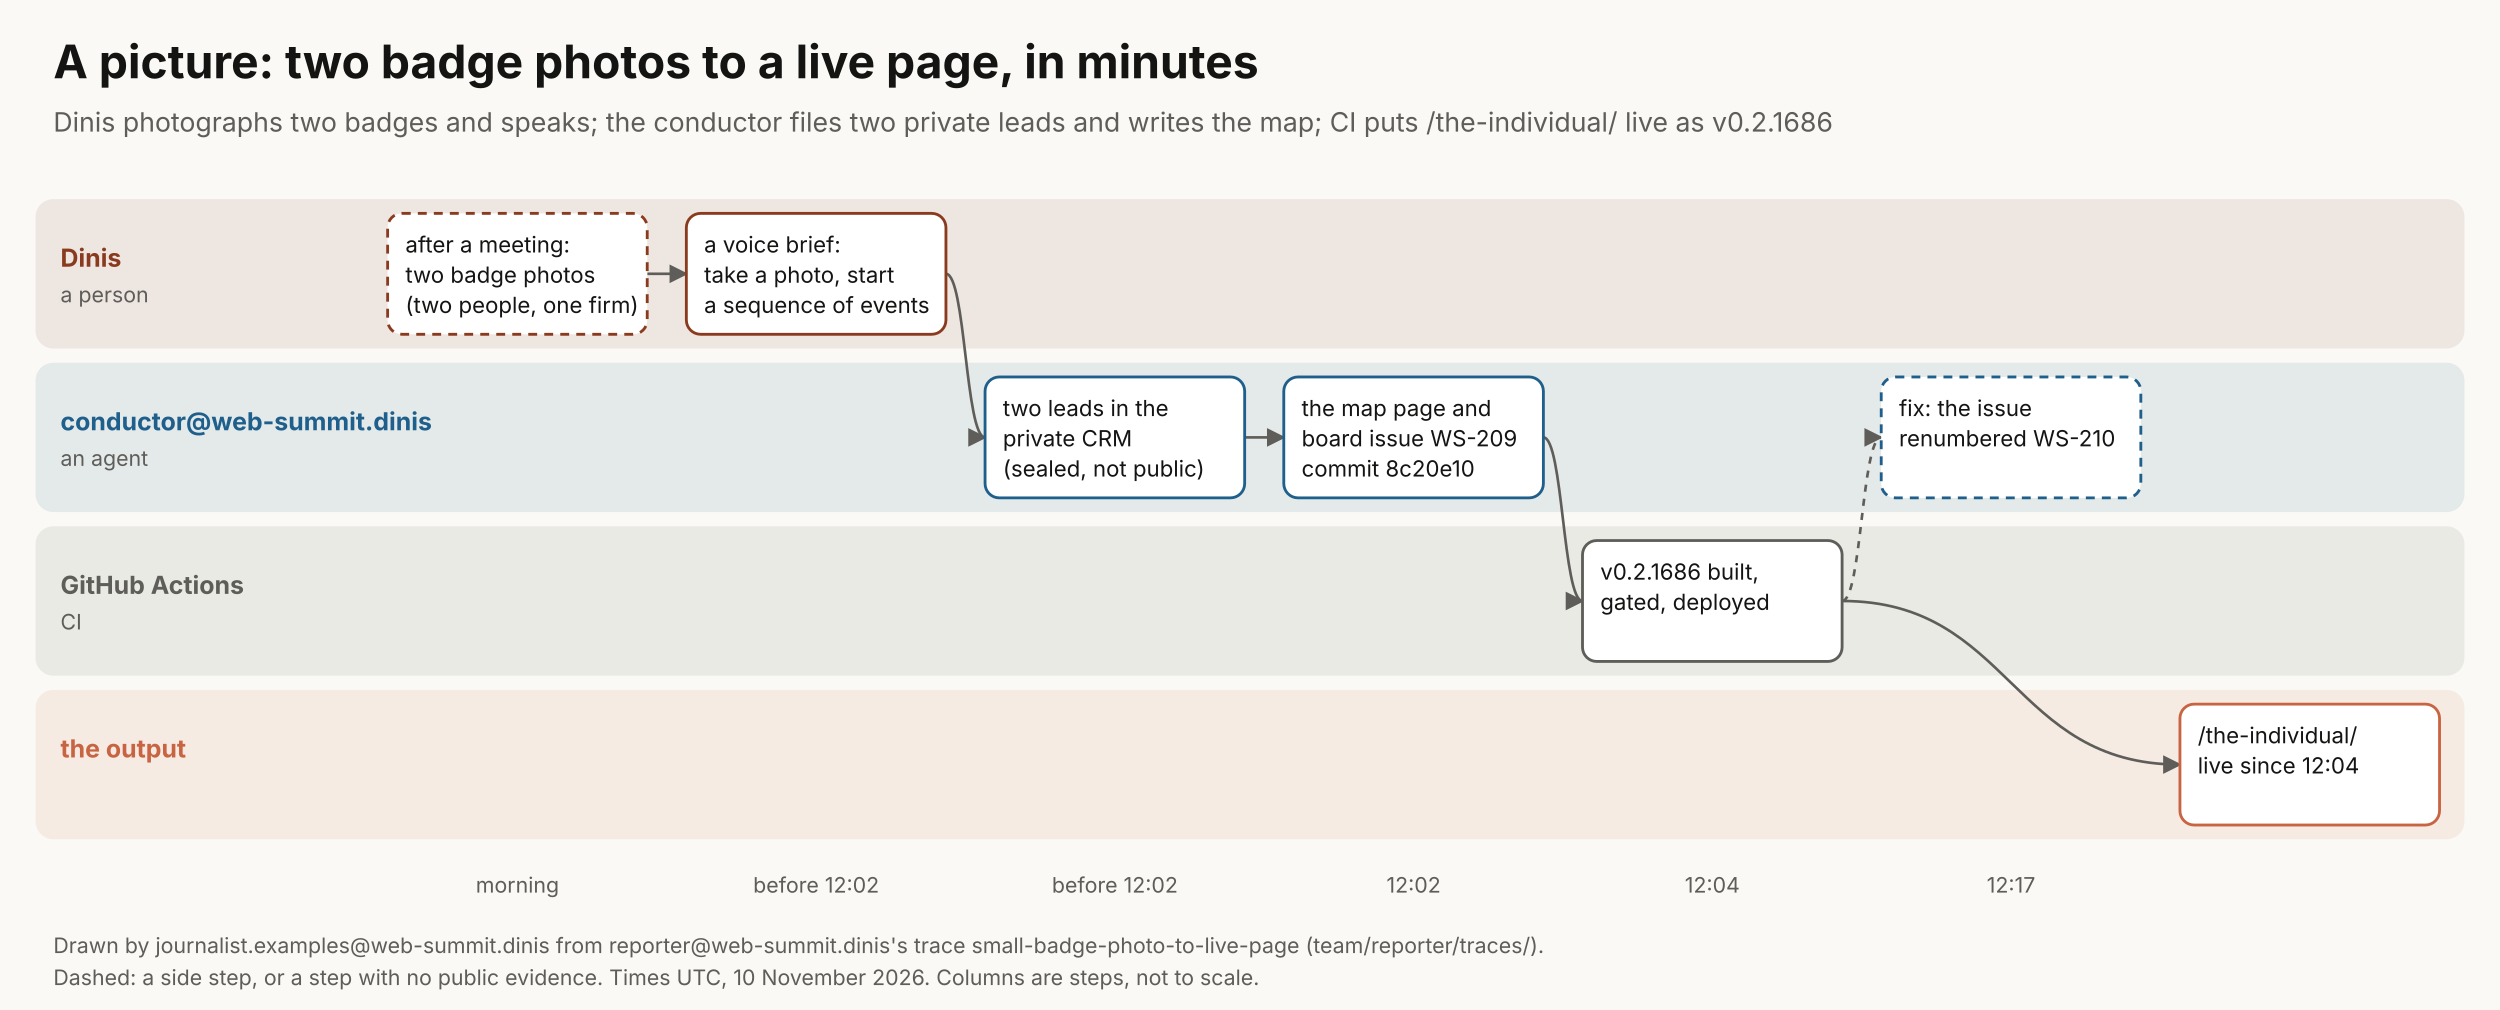
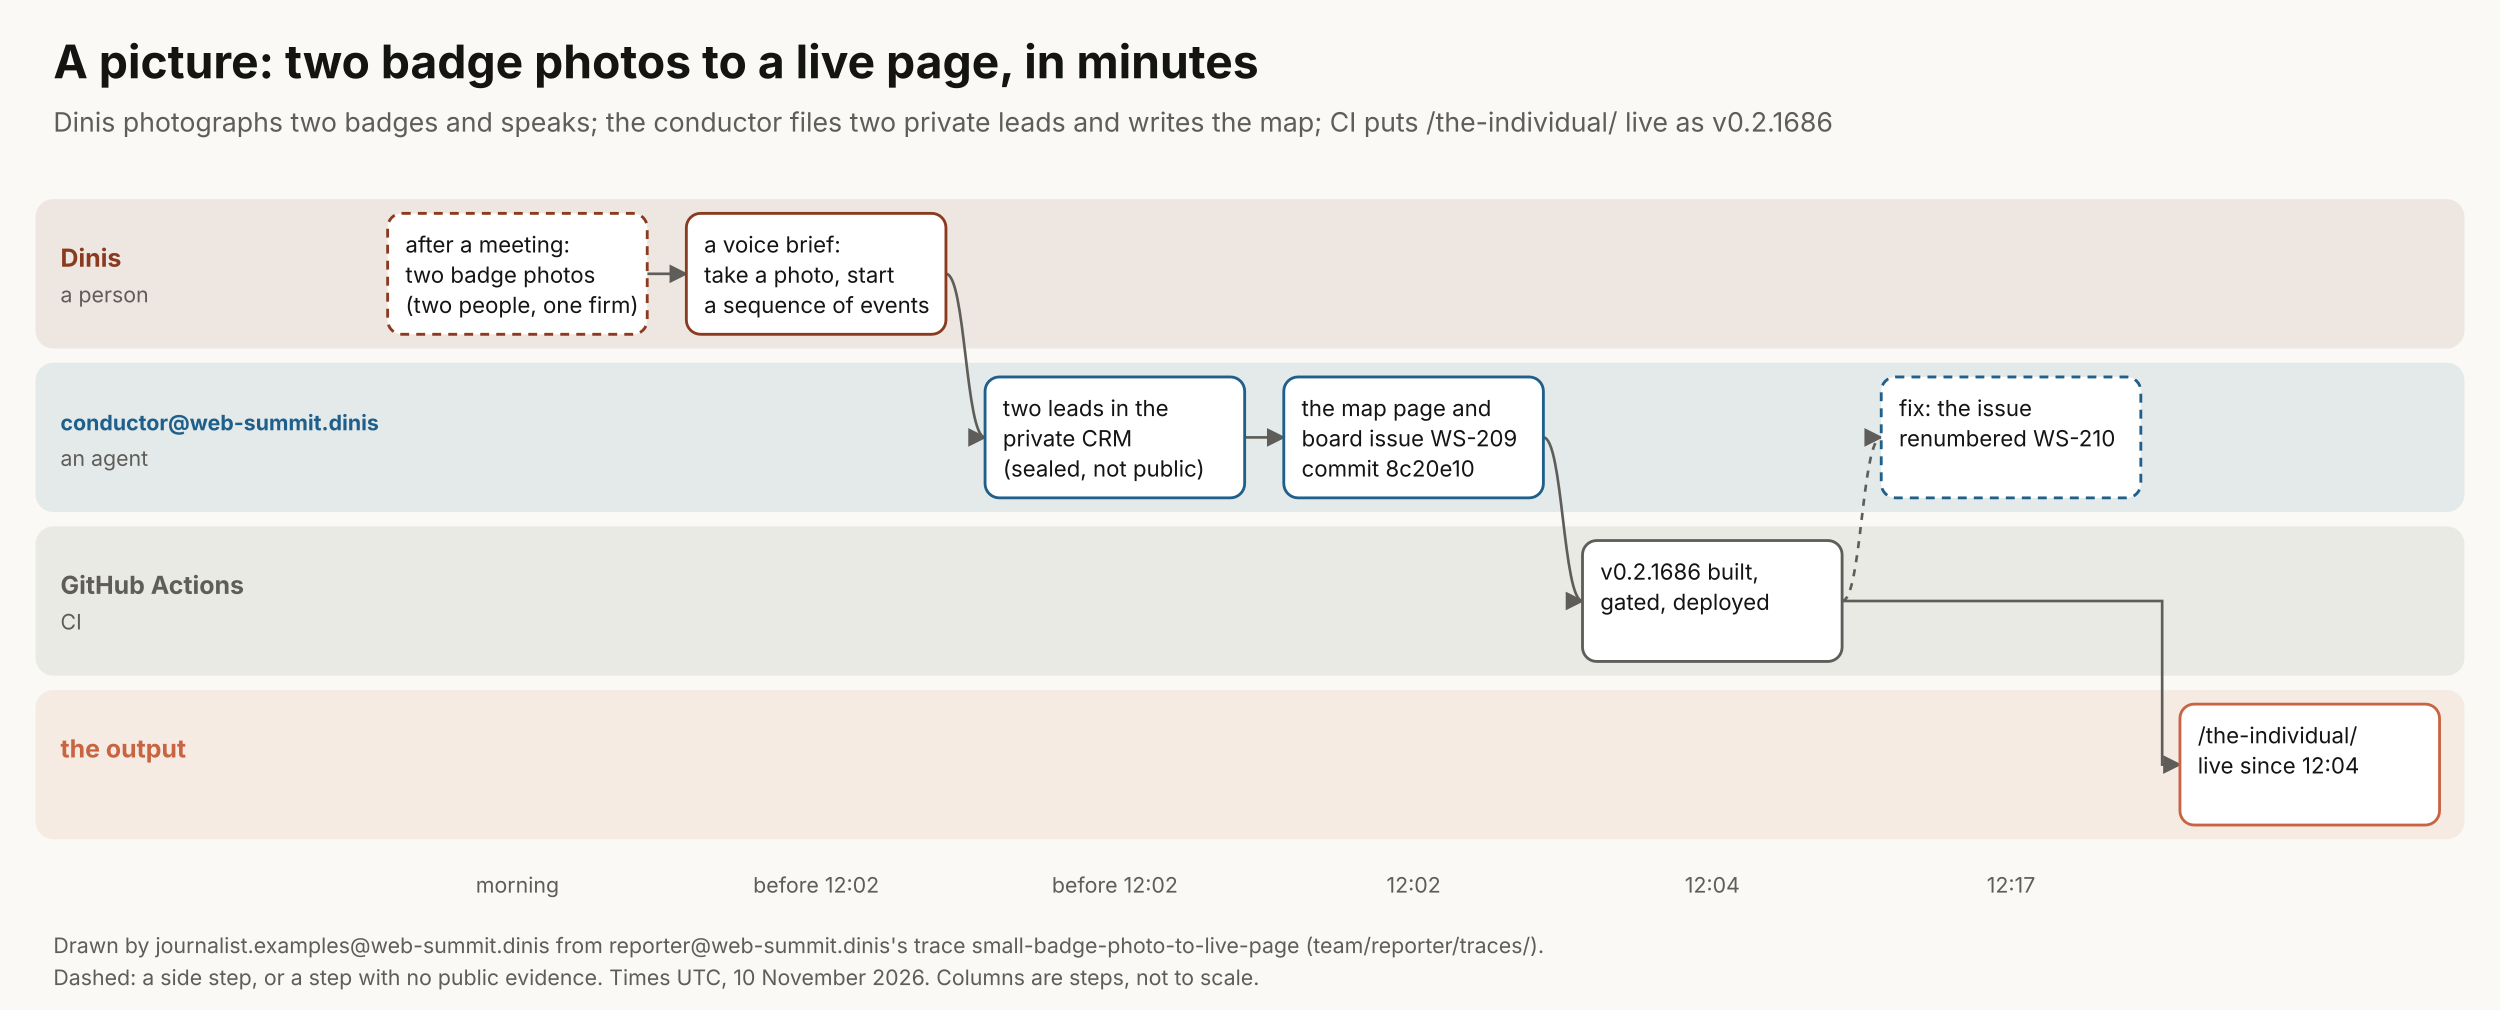
<svg xmlns="http://www.w3.org/2000/svg" viewBox="0 0 1406 568" font-family="Inter, -apple-system, Segoe UI, Helvetica, Arial, sans-serif">
  <rect width="1406" height="568" fill="#faf9f5" />
  <text x="30" y="44" font-size="26" font-weight="700" fill="#141413">A picture: two badge photos to a live page, in minutes</text>
  <text x="30" y="74" font-size="15" fill="#5e5d59">Dinis photographs two badges and speaks; the conductor files two private leads and writes the map; CI puts /the-individual/ live as v0.2.1686</text>
  <defs>
    <marker id="a" viewBox="0 0 10 10" refX="9" refY="5" markerWidth="7" markerHeight="7" orient="auto">
      <path d="M0,0L10,5L0,10z" fill="#5e5d59" />
    </marker>
  </defs>
  <rect x="20" y="112" width="1366" height="84" rx="10" fill="#8a3b1f" fill-opacity="0.10" />
  <text x="34" y="150" font-size="14" font-weight="700" fill="#8a3b1f">Dinis</text>
  <text x="34" y="170" font-size="12" fill="#5e5d59">a person</text>
  <rect x="20" y="204" width="1366" height="84" rx="10" fill="#1f5f8b" fill-opacity="0.10" />
-   <text x="34" y="242" font-size="14" font-weight="700" fill="#1f5f8b">conductor@web-summit.dinis</text>
+   <text x="34" y="242" font-size="12" font-weight="700" fill="#1f5f8b">conductor@web-summit.dinis</text>
  <text x="34" y="262" font-size="12" fill="#5e5d59">an agent</text>
  <rect x="20" y="296" width="1366" height="84" rx="10" fill="#5e5d59" fill-opacity="0.10" />
  <text x="34" y="334" font-size="14" font-weight="700" fill="#5e5d59">GitHub Actions</text>
  <text x="34" y="354" font-size="12" fill="#5e5d59">CI</text>
  <rect x="20" y="388" width="1366" height="84" rx="10" fill="#c96442" fill-opacity="0.10" />
  <text x="34" y="426" font-size="14" font-weight="700" fill="#c96442">the output</text>
  <path d="M364,154.0 C375.0,154.0 375.0,154.0 386,154.0" fill="none" stroke="#5e5d59" stroke-width="1.5" marker-end="url(#a)" />
  <path d="M532,154.0 C543.0,154.0 543.0,246.0 554,246.0" fill="none" stroke="#5e5d59" stroke-width="1.5" marker-end="url(#a)" />
  <path d="M700,246.0 C711.0,246.0 711.0,246.0 722,246.0" fill="none" stroke="#5e5d59" stroke-width="1.5" marker-end="url(#a)" />
  <path d="M868,246.0 C879.0,246.0 879.0,338.0 890,338.0" fill="none" stroke="#5e5d59" stroke-width="1.5" marker-end="url(#a)" />
  <path d="M1036,338.0 C1047.0,338.0 1047.0,246.0 1058,246.0" fill="none" stroke="#5e5d59" stroke-width="1.5" marker-end="url(#a)" stroke-dasharray="4 4" />
-   <path d="M1036,338.0 C1131.0,338.0 1131.0,430.0 1226,430.0" fill="none" stroke="#5e5d59" stroke-width="1.5" marker-end="url(#a)" />
+   <path d="M1036,338.0 H1216 V430.0 H1226" fill="none" stroke="#5e5d59" stroke-width="1.5" marker-end="url(#a)" />
  <rect x="218" y="120" width="146" height="68" rx="8" fill="#ffffff" stroke="#8a3b1f" stroke-width="1.6" stroke-dasharray="5 4" />
  <text x="228" y="142" font-size="12.5" fill="#141413">after a meeting:</text>
  <text x="228" y="159" font-size="12.5" fill="#141413">two badge photos</text>
  <text x="228" y="176" font-size="12.5" fill="#141413">(two people, one firm)</text>
  <text x="291.0" y="502" font-size="12" fill="#5e5d59" text-anchor="middle">morning</text>
  <rect x="386" y="120" width="146" height="68" rx="8" fill="#ffffff" stroke="#8a3b1f" stroke-width="1.6" />
  <text x="396" y="142" font-size="12.5" fill="#141413">a voice brief:</text>
  <text x="396" y="159" font-size="12.5" fill="#141413">take a photo, start</text>
  <text x="396" y="176" font-size="12.5" fill="#141413">a sequence of events</text>
  <text x="459.0" y="502" font-size="12" fill="#5e5d59" text-anchor="middle">before 12:02</text>
  <rect x="554" y="212" width="146" height="68" rx="8" fill="#ffffff" stroke="#1f5f8b" stroke-width="1.6" />
  <text x="564" y="234" font-size="12.5" fill="#141413">two leads in the</text>
  <text x="564" y="251" font-size="12.5" fill="#141413">private CRM</text>
  <text x="564" y="268" font-size="12.5" fill="#141413">(sealed, not public)</text>
  <text x="627.0" y="502" font-size="12" fill="#5e5d59" text-anchor="middle">before 12:02</text>
  <rect x="722" y="212" width="146" height="68" rx="8" fill="#ffffff" stroke="#1f5f8b" stroke-width="1.6" />
  <text x="732" y="234" font-size="12.5" fill="#141413">the map page and</text>
  <text x="732" y="251" font-size="12.5" fill="#141413">board issue WS-209</text>
  <text x="732" y="268" font-size="12.5" fill="#141413">commit 8c20e10</text>
  <text x="795.0" y="502" font-size="12" fill="#5e5d59" text-anchor="middle">12:02</text>
  <rect x="890" y="304" width="146" height="68" rx="8" fill="#ffffff" stroke="#5e5d59" stroke-width="1.6" />
  <text x="900" y="326" font-size="12.5" fill="#141413">v0.2.1686 built,</text>
  <text x="900" y="343" font-size="12.5" fill="#141413">gated, deployed</text>
  <text x="963.0" y="502" font-size="12" fill="#5e5d59" text-anchor="middle">12:04</text>
  <rect x="1058" y="212" width="146" height="68" rx="8" fill="#ffffff" stroke="#1f5f8b" stroke-width="1.6" stroke-dasharray="5 4" />
  <text x="1068" y="234" font-size="12.5" fill="#141413">fix: the issue</text>
  <text x="1068" y="251" font-size="12.5" fill="#141413">renumbered WS-210</text>
  <text x="1131.0" y="502" font-size="12" fill="#5e5d59" text-anchor="middle">12:17</text>
  <rect x="1226" y="396" width="146" height="68" rx="8" fill="#ffffff" stroke="#c96442" stroke-width="1.6" />
  <text x="1236" y="418" font-size="12.5" fill="#141413">/the-individual/</text>
  <text x="1236" y="435" font-size="12.5" fill="#141413">live since 12:04</text>
  <text x="30" y="536" font-size="12" fill="#5e5d59">Drawn by journalist.examples@web-summit.dinis from reporter@web-summit.dinis's trace small-badge-photo-to-live-page (team/reporter/traces/).</text>
  <text x="30" y="554" font-size="12" fill="#5e5d59">Dashed: a side step, or a step with no public evidence. Times UTC, 10 November 2026. Columns are steps, not to scale.</text>
</svg>
